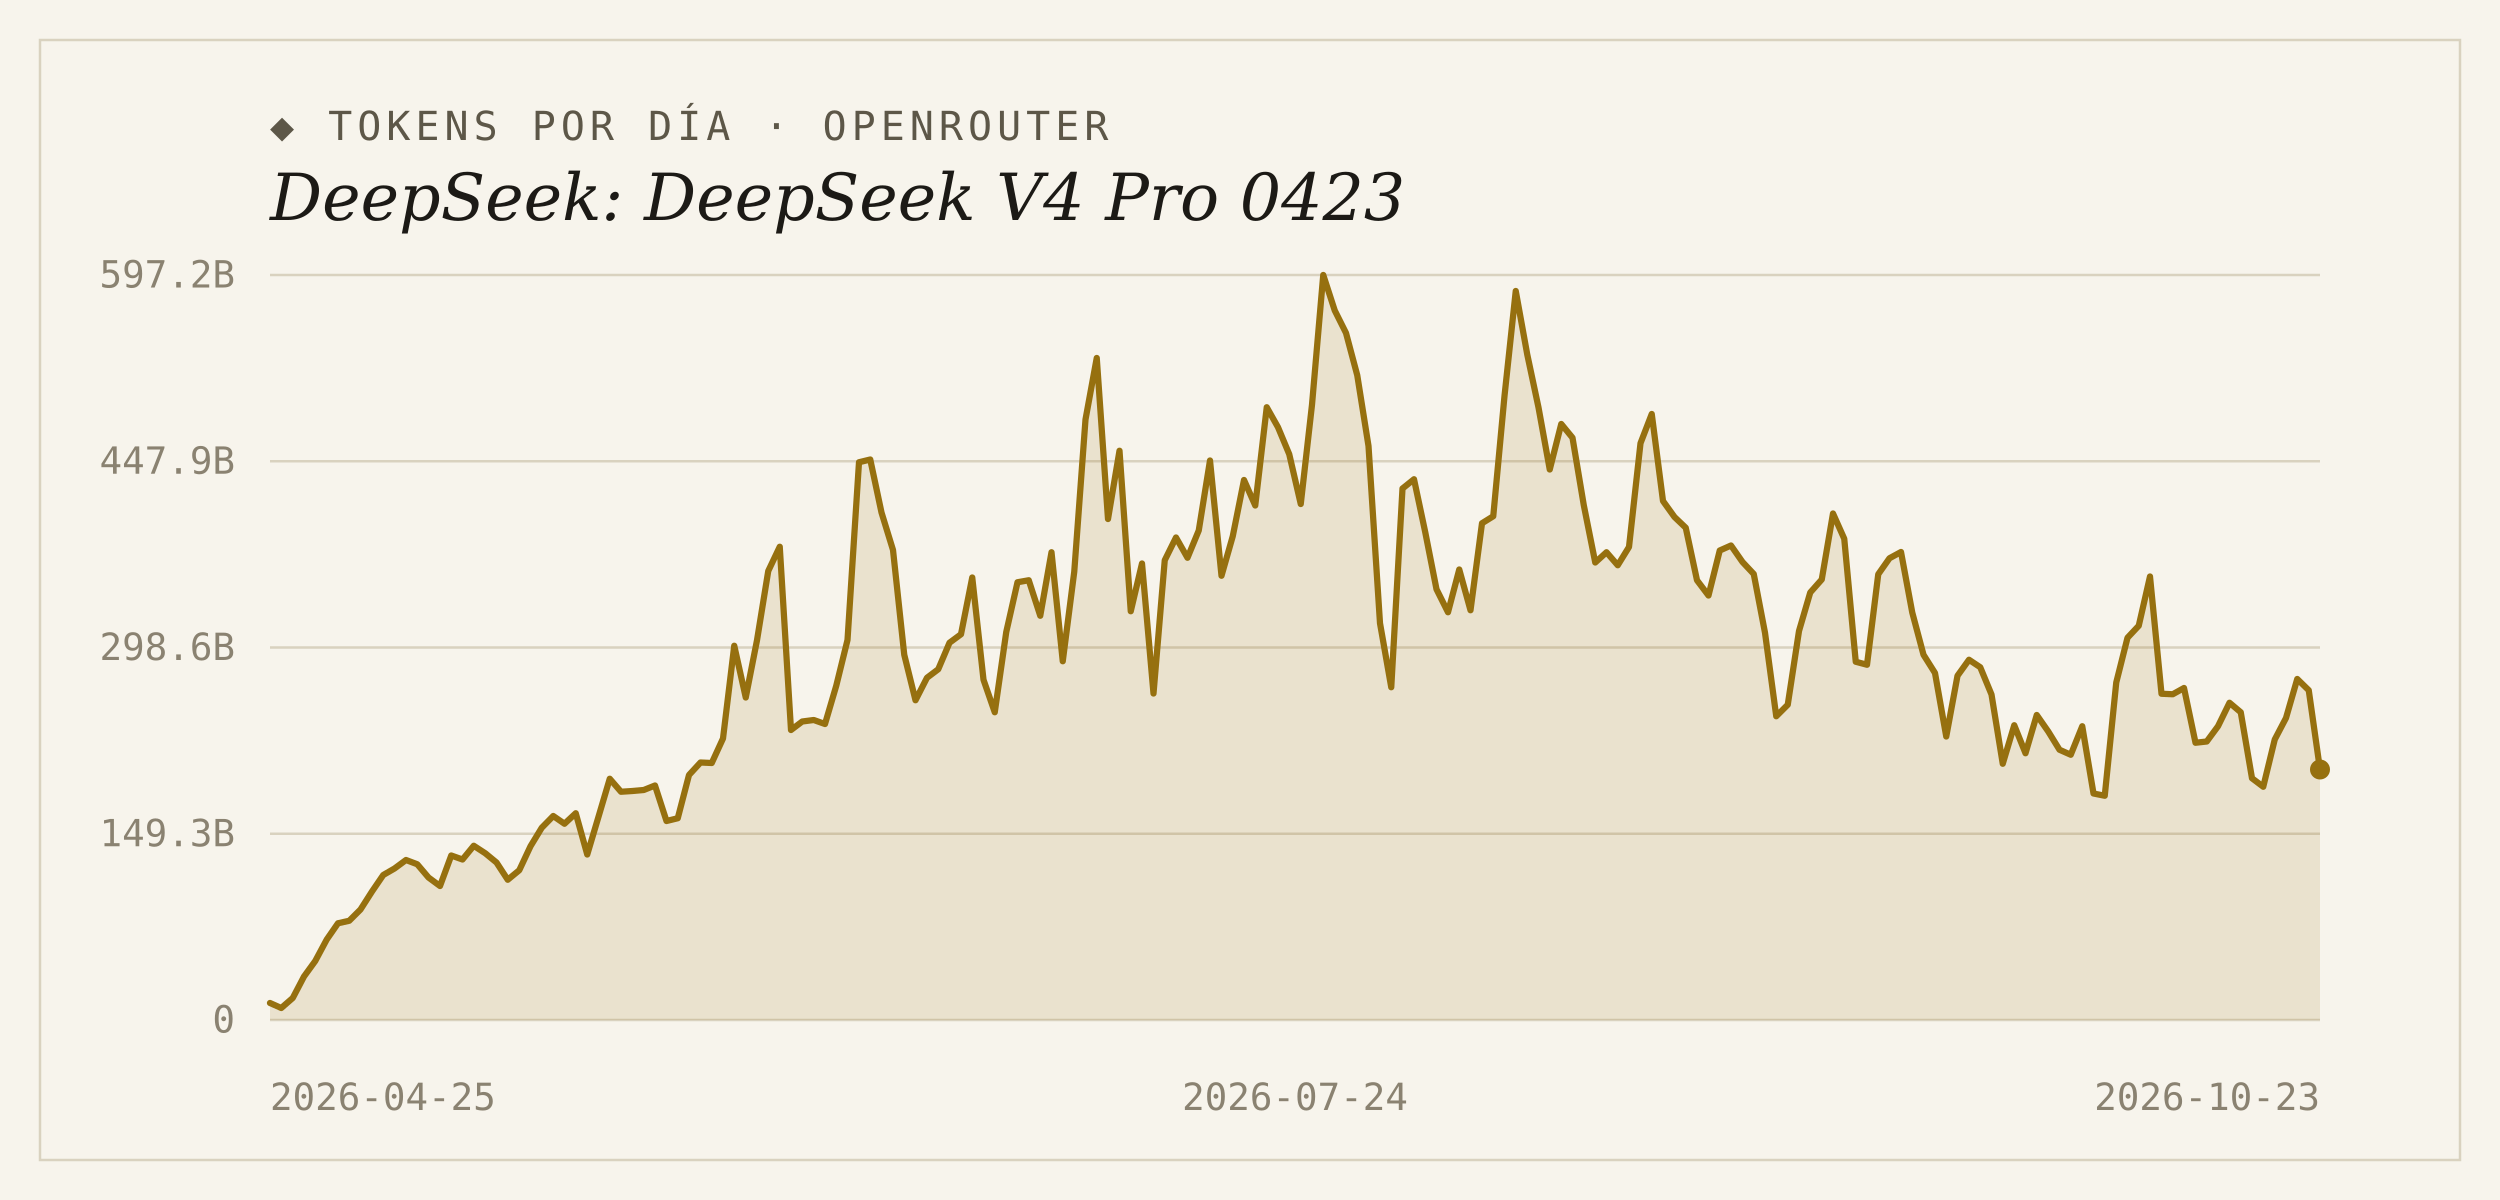
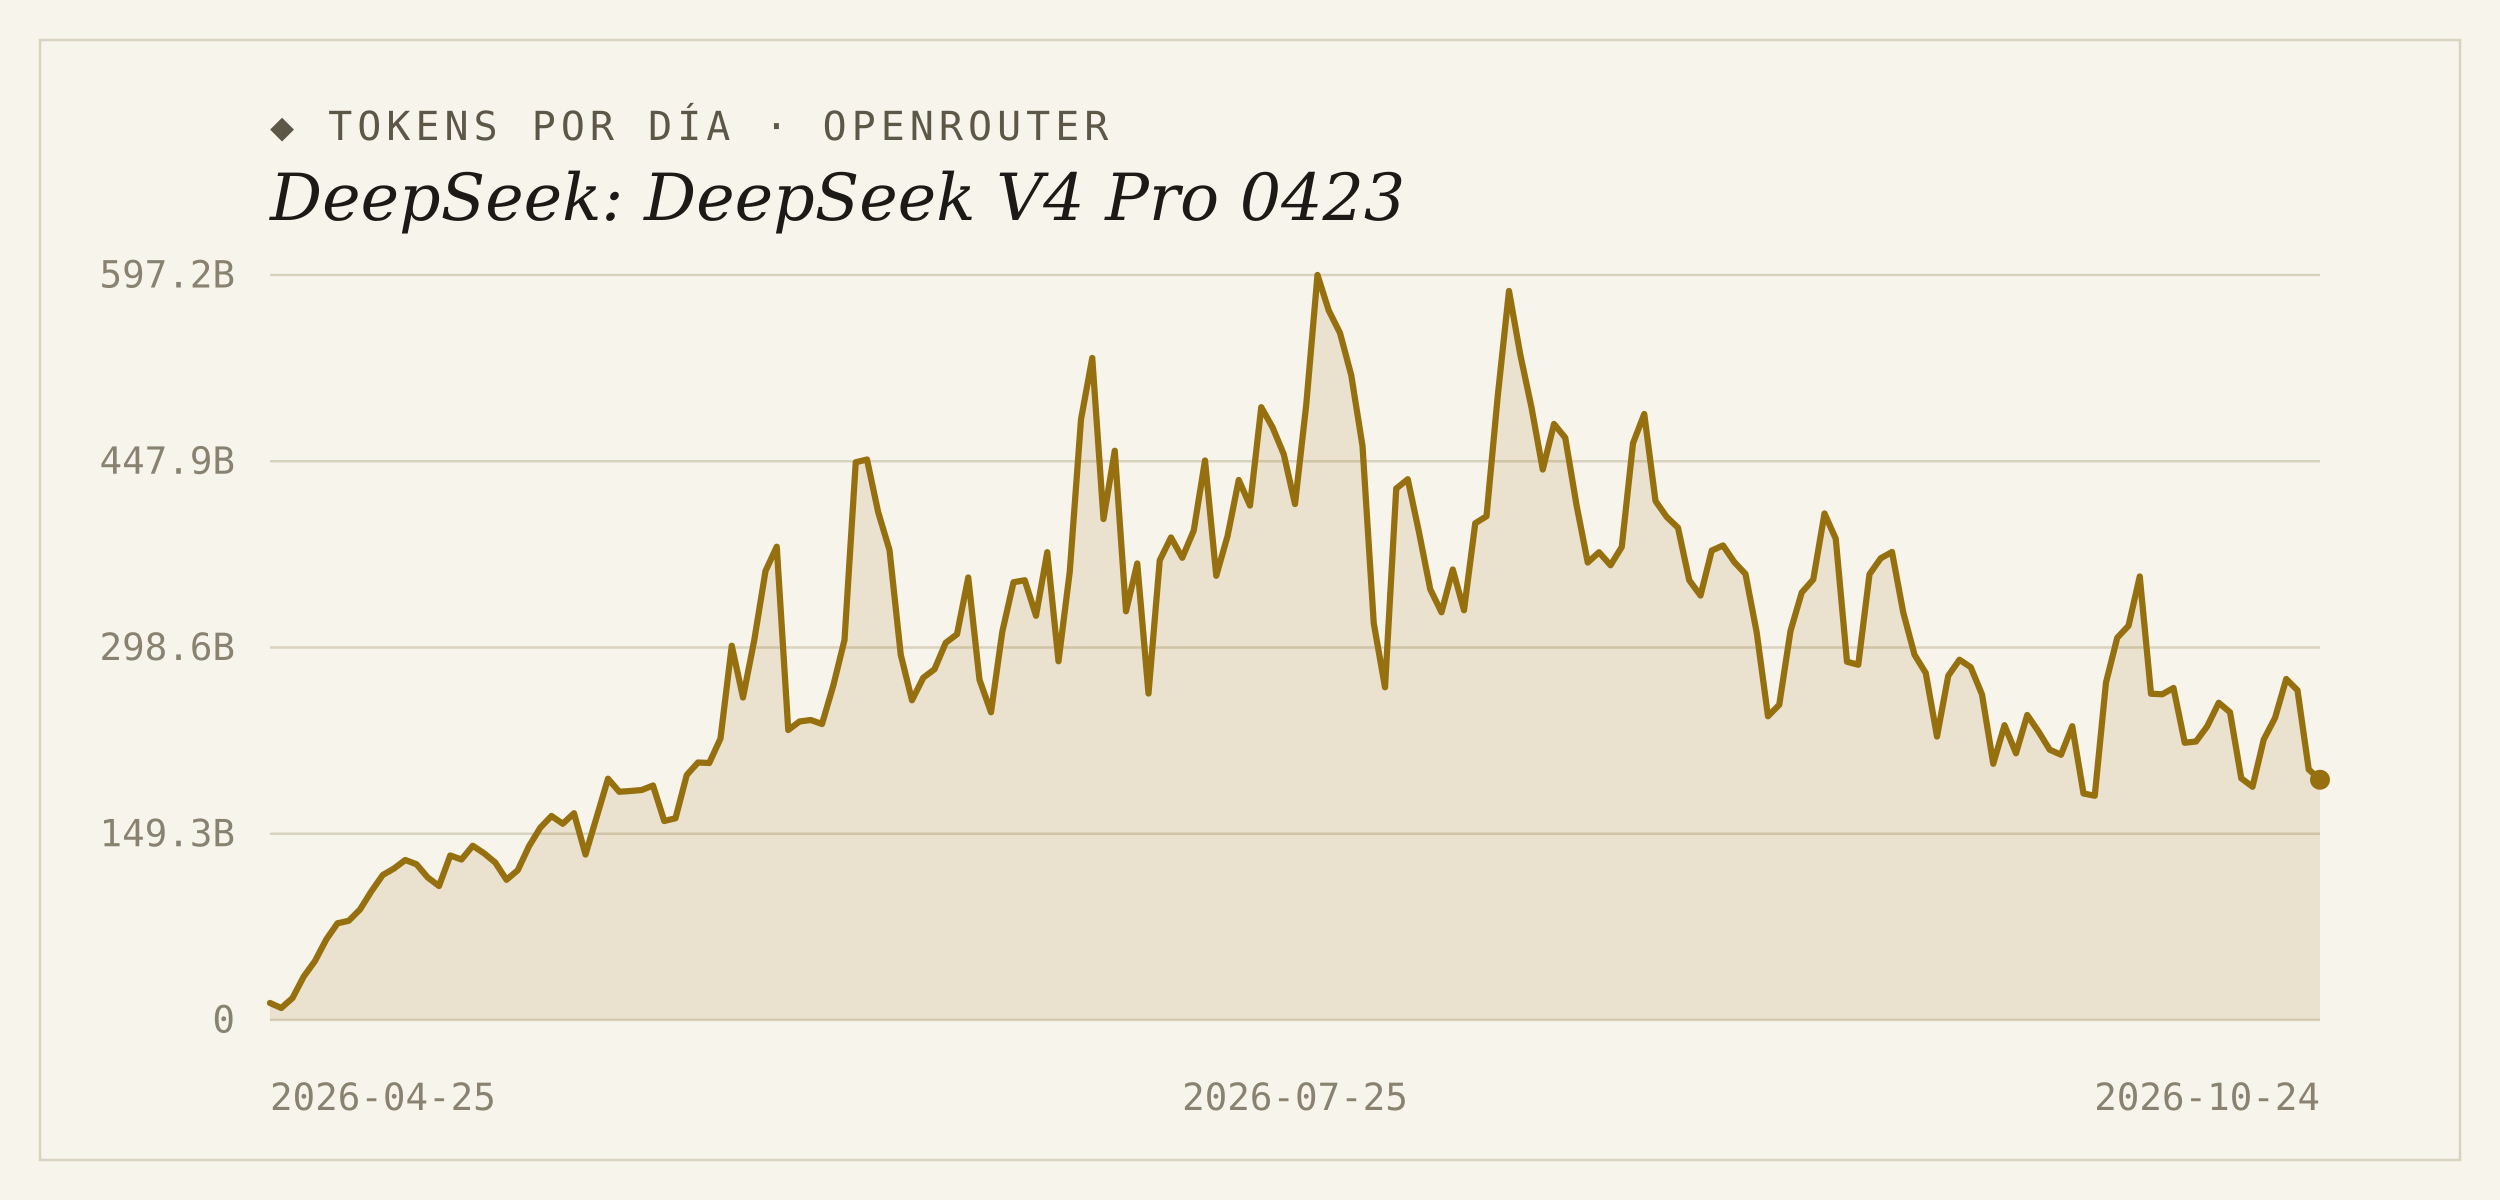
<svg xmlns="http://www.w3.org/2000/svg" width="1000" height="480" viewBox="0 0 1000 480">
  <rect width="1000" height="480" fill="#f7f4ec" />
  <rect x="16" y="16" width="968" height="448" fill="none" stroke="#d9d2bf" stroke-width="1" />
  <text x="108" y="56" font-family="'DejaVu Sans Mono', Consolas, monospace" font-size="16" letter-spacing="2" fill="#5d5748">◆ TOKENS POR DÍA · OPENROUTER</text>
  <text x="108" y="88" font-family="Georgia, 'DejaVu Serif', serif" font-size="26" font-style="italic" fill="#1c1a16">DeepSeek: DeepSeek V4 Pro 0423</text>
  <line x1="108" y1="408.0" x2="928" y2="408.0" stroke="#d9d2bf" stroke-width="1" />
  <text x="94" y="413" text-anchor="end" font-family="'DejaVu Sans Mono', Consolas, monospace" font-size="15" fill="#8a8271">0</text>
  <line x1="108" y1="333.5" x2="928" y2="333.5" stroke="#d9d2bf" stroke-width="1" />
  <text x="94" y="338.5" text-anchor="end" font-family="'DejaVu Sans Mono', Consolas, monospace" font-size="15" fill="#8a8271">149.3B</text>
  <line x1="108" y1="259.0" x2="928" y2="259.0" stroke="#d9d2bf" stroke-width="1" />
  <text x="94" y="264" text-anchor="end" font-family="'DejaVu Sans Mono', Consolas, monospace" font-size="15" fill="#8a8271">298.6B</text>
  <line x1="108" y1="184.5" x2="928" y2="184.5" stroke="#d9d2bf" stroke-width="1" />
  <text x="94" y="189.5" text-anchor="end" font-family="'DejaVu Sans Mono', Consolas, monospace" font-size="15" fill="#8a8271">447.9B</text>
  <line x1="108" y1="110.0" x2="928" y2="110.0" stroke="#d9d2bf" stroke-width="1" />
  <text x="94" y="115" text-anchor="end" font-family="'DejaVu Sans Mono', Consolas, monospace" font-size="15" fill="#8a8271">597.2B</text>
-   <path d="M 108,408.0 L 108.0,401.2 L 112.5,403.2 L 117.1,399.2 L 121.6,390.6 L 126.1,384.4 L 130.7,375.8 L 135.2,369.3 L 139.7,368.3 L 144.2,363.8 L 148.8,356.6 L 153.3,350.0 L 157.8,347.4 L 162.4,344.0 L 166.9,345.7 L 171.4,351.0 L 176.0,354.4 L 180.5,342.2 L 185.0,343.8 L 189.5,338.3 L 194.1,341.3 L 198.6,345.0 L 203.1,351.9 L 207.7,348.1 L 212.2,338.5 L 216.7,331.1 L 221.3,326.4 L 225.8,329.5 L 230.3,325.3 L 234.9,341.8 L 239.4,326.7 L 243.9,311.5 L 248.4,316.7 L 253.0,316.4 L 257.5,316.0 L 262.0,314.2 L 266.6,328.4 L 271.1,327.3 L 275.6,310.0 L 280.2,305.0 L 284.7,305.2 L 289.2,295.4 L 293.7,258.3 L 298.3,279.0 L 302.8,256.1 L 307.3,228.4 L 311.9,218.7 L 316.4,292.0 L 320.9,288.6 L 325.5,288.0 L 330.0,289.6 L 334.5,274.3 L 339.0,256.0 L 343.6,184.9 L 348.1,183.8 L 352.6,205.0 L 357.2,220.0 L 361.7,261.9 L 366.2,280.1 L 370.8,271.1 L 375.3,267.7 L 379.8,257.1 L 384.4,253.7 L 388.9,231.0 L 393.4,271.9 L 397.9,284.9 L 402.5,252.8 L 407.0,232.9 L 411.5,232.1 L 416.1,246.3 L 420.6,220.9 L 425.1,264.5 L 429.7,228.7 L 434.2,167.8 L 438.7,143.2 L 443.2,207.6 L 447.8,180.3 L 452.3,244.5 L 456.8,225.4 L 461.4,277.4 L 465.9,224.1 L 470.4,215.0 L 475.0,223.1 L 479.5,212.2 L 484.0,184.2 L 488.6,230.3 L 493.1,214.5 L 497.6,192.0 L 502.1,202.2 L 506.7,162.9 L 511.2,170.9 L 515.7,181.7 L 520.3,201.6 L 524.8,161.9 L 529.3,110.0 L 533.9,124.2 L 538.4,133.2 L 542.9,150.1 L 547.4,178.4 L 552.0,249.3 L 556.5,274.9 L 561.0,195.4 L 565.6,191.7 L 570.1,212.9 L 574.6,235.7 L 579.2,244.9 L 583.7,227.8 L 588.2,244.1 L 592.8,209.3 L 597.3,206.5 L 601.8,158.4 L 606.3,116.4 L 610.9,141.8 L 615.4,163.0 L 619.9,187.8 L 624.5,169.6 L 629.0,175.1 L 633.5,202.0 L 638.1,225.0 L 642.6,220.9 L 647.1,226.1 L 651.6,218.8 L 656.2,177.3 L 660.7,165.6 L 665.2,200.4 L 669.8,206.8 L 674.3,211.1 L 678.8,232.1 L 683.4,238.2 L 687.9,220.2 L 692.4,218.2 L 697.0,224.8 L 701.5,229.6 L 706.0,253.1 L 710.5,286.5 L 715.1,281.9 L 719.6,252.4 L 724.1,237.0 L 728.7,231.8 L 733.2,205.4 L 737.7,215.5 L 742.3,264.7 L 746.8,265.9 L 751.3,229.7 L 755.8,223.3 L 760.4,220.8 L 764.9,245.0 L 769.4,261.9 L 774.0,269.2 L 778.5,294.6 L 783.0,270.3 L 787.6,263.9 L 792.1,266.9 L 796.6,277.8 L 801.1,305.5 L 805.7,290.1 L 810.2,301.3 L 814.7,286.0 L 819.3,292.6 L 823.8,299.9 L 828.3,301.9 L 832.9,290.5 L 837.4,317.4 L 841.9,318.3 L 846.5,273.0 L 851.0,255.1 L 855.5,250.3 L 860.0,230.6 L 864.6,277.5 L 869.1,277.7 L 873.6,275.2 L 878.2,297.1 L 882.7,296.6 L 887.2,290.5 L 891.8,281.1 L 896.3,284.9 L 900.8,311.3 L 905.3,314.7 L 909.9,295.8 L 914.4,287.2 L 918.9,271.6 L 923.5,276.1 L 928.0,307.8 L 928.0,408.0 Z" fill="#96700f" fill-opacity="0.14" />
-   <polyline points="108.0,401.2 112.5,403.2 117.1,399.2 121.6,390.6 126.1,384.4 130.7,375.8 135.2,369.3 139.7,368.3 144.2,363.8 148.8,356.6 153.3,350.0 157.8,347.4 162.4,344.0 166.9,345.7 171.4,351.0 176.0,354.4 180.5,342.2 185.0,343.8 189.5,338.3 194.1,341.3 198.6,345.0 203.1,351.9 207.7,348.1 212.2,338.5 216.7,331.1 221.3,326.4 225.8,329.5 230.3,325.3 234.9,341.8 239.4,326.7 243.9,311.5 248.4,316.7 253.0,316.4 257.5,316.0 262.0,314.2 266.6,328.4 271.1,327.3 275.6,310.0 280.2,305.0 284.7,305.2 289.2,295.4 293.7,258.3 298.3,279.0 302.8,256.1 307.3,228.4 311.9,218.7 316.4,292.0 320.9,288.6 325.5,288.0 330.0,289.6 334.5,274.3 339.0,256.0 343.6,184.9 348.1,183.8 352.6,205.0 357.2,220.0 361.7,261.9 366.2,280.1 370.8,271.1 375.3,267.7 379.8,257.1 384.4,253.7 388.9,231.0 393.4,271.9 397.9,284.9 402.5,252.8 407.0,232.9 411.5,232.1 416.1,246.3 420.6,220.9 425.1,264.5 429.7,228.7 434.2,167.8 438.7,143.2 443.2,207.6 447.8,180.3 452.3,244.5 456.8,225.4 461.4,277.4 465.9,224.1 470.4,215.0 475.0,223.1 479.5,212.2 484.0,184.2 488.6,230.3 493.1,214.5 497.6,192.0 502.1,202.2 506.7,162.9 511.2,170.9 515.7,181.7 520.3,201.6 524.8,161.9 529.3,110.0 533.9,124.2 538.4,133.2 542.9,150.1 547.4,178.4 552.0,249.3 556.5,274.9 561.0,195.4 565.6,191.7 570.1,212.9 574.6,235.7 579.2,244.9 583.7,227.8 588.2,244.1 592.8,209.3 597.3,206.5 601.8,158.4 606.3,116.4 610.9,141.8 615.4,163.0 619.9,187.8 624.5,169.6 629.0,175.1 633.5,202.0 638.1,225.0 642.6,220.9 647.1,226.1 651.6,218.8 656.2,177.3 660.7,165.6 665.2,200.4 669.8,206.8 674.3,211.1 678.8,232.1 683.4,238.2 687.9,220.2 692.4,218.2 697.0,224.8 701.5,229.6 706.0,253.1 710.5,286.5 715.1,281.9 719.6,252.4 724.1,237.0 728.7,231.8 733.2,205.4 737.7,215.5 742.3,264.7 746.8,265.9 751.3,229.7 755.8,223.3 760.4,220.8 764.9,245.0 769.4,261.9 774.0,269.2 778.5,294.6 783.0,270.3 787.6,263.9 792.1,266.9 796.6,277.8 801.1,305.5 805.7,290.1 810.2,301.3 814.7,286.0 819.3,292.6 823.8,299.9 828.3,301.9 832.9,290.5 837.4,317.4 841.9,318.3 846.5,273.0 851.0,255.1 855.5,250.3 860.0,230.6 864.6,277.5 869.1,277.7 873.6,275.2 878.2,297.1 882.7,296.6 887.2,290.5 891.8,281.1 896.3,284.9 900.8,311.3 905.3,314.7 909.9,295.8 914.4,287.2 918.9,271.6 923.5,276.1 928.0,307.8" fill="none" stroke="#96700f" stroke-width="2.5" stroke-linejoin="round" stroke-linecap="round" />
-   <circle cx="928.0" cy="307.8" r="4" fill="#96700f" />
+   <path d="M 108,408.0 L 108.0,401.2 L 112.5,403.2 L 117.0,399.2 L 121.5,390.6 L 126.0,384.4 L 130.5,375.8 L 135.0,369.3 L 139.5,368.3 L 144.0,363.8 L 148.5,356.6 L 153.1,350.0 L 157.6,347.4 L 162.1,344.0 L 166.6,345.7 L 171.1,351.0 L 175.6,354.4 L 180.1,342.2 L 184.6,343.8 L 189.1,338.3 L 193.6,341.3 L 198.1,345.0 L 202.6,351.9 L 207.1,348.1 L 211.6,338.5 L 216.1,331.1 L 220.6,326.4 L 225.1,329.5 L 229.6,325.3 L 234.2,341.8 L 238.7,326.7 L 243.2,311.5 L 247.7,316.7 L 252.2,316.4 L 256.7,316.0 L 261.2,314.2 L 265.7,328.4 L 270.2,327.3 L 274.7,310.0 L 279.2,305.0 L 283.7,305.2 L 288.2,295.4 L 292.7,258.3 L 297.2,279.0 L 301.7,256.1 L 306.2,228.4 L 310.7,218.7 L 315.3,292.0 L 319.8,288.6 L 324.3,288.0 L 328.8,289.6 L 333.3,274.3 L 337.8,256.0 L 342.3,184.9 L 346.8,183.8 L 351.3,205.0 L 355.8,220.0 L 360.3,261.9 L 364.8,280.1 L 369.3,271.1 L 373.8,267.7 L 378.3,257.1 L 382.8,253.7 L 387.3,231.0 L 391.8,271.9 L 396.4,284.9 L 400.9,252.8 L 405.4,232.9 L 409.9,232.1 L 414.4,246.3 L 418.9,220.9 L 423.4,264.5 L 427.9,228.7 L 432.4,167.8 L 436.9,143.2 L 441.4,207.6 L 445.9,180.3 L 450.4,244.5 L 454.9,225.4 L 459.4,277.4 L 463.9,224.1 L 468.4,215.0 L 472.9,223.1 L 477.5,212.2 L 482.0,184.2 L 486.5,230.3 L 491.0,214.5 L 495.5,192.0 L 500.0,202.2 L 504.5,162.9 L 509.0,170.9 L 513.5,181.7 L 518.0,201.6 L 522.5,161.9 L 527.0,110.0 L 531.5,124.2 L 536.0,133.2 L 540.5,150.1 L 545.0,178.4 L 549.5,249.3 L 554.0,274.9 L 558.5,195.4 L 563.1,191.7 L 567.6,212.9 L 572.1,235.7 L 576.6,244.9 L 581.1,227.8 L 585.6,244.1 L 590.1,209.3 L 594.6,206.5 L 599.1,158.4 L 603.6,116.4 L 608.1,141.8 L 612.6,163.0 L 617.1,187.8 L 621.6,169.6 L 626.1,175.1 L 630.6,202.0 L 635.1,225.0 L 639.6,220.9 L 644.2,226.1 L 648.7,218.8 L 653.2,177.3 L 657.7,165.6 L 662.2,200.4 L 666.7,206.8 L 671.2,211.1 L 675.7,232.1 L 680.2,238.2 L 684.7,220.2 L 689.2,218.2 L 693.7,224.8 L 698.2,229.6 L 702.7,253.1 L 707.2,286.5 L 711.7,281.9 L 716.2,252.4 L 720.7,237.0 L 725.3,231.8 L 729.8,205.4 L 734.3,215.5 L 738.8,264.7 L 743.3,265.9 L 747.8,229.7 L 752.3,223.3 L 756.8,220.8 L 761.3,245.0 L 765.8,261.9 L 770.3,269.2 L 774.8,294.6 L 779.3,270.3 L 783.8,263.9 L 788.3,266.9 L 792.8,277.8 L 797.3,305.5 L 801.8,290.1 L 806.4,301.3 L 810.9,286.0 L 815.4,292.6 L 819.9,299.9 L 824.4,301.9 L 828.9,290.5 L 833.4,317.4 L 837.9,318.3 L 842.4,273.0 L 846.9,255.1 L 851.4,250.3 L 855.9,230.6 L 860.4,277.5 L 864.9,277.7 L 869.4,275.2 L 873.9,297.1 L 878.4,296.6 L 882.9,290.5 L 887.5,281.1 L 892.0,284.9 L 896.5,311.3 L 901.0,314.7 L 905.5,295.8 L 910.0,287.2 L 914.5,271.6 L 919.0,276.1 L 923.5,307.8 L 928.0,311.9 L 928.0,408.0 Z" fill="#96700f" fill-opacity="0.14" />
+   <polyline points="108.0,401.2 112.5,403.2 117.0,399.2 121.5,390.6 126.0,384.4 130.5,375.8 135.0,369.3 139.5,368.3 144.0,363.8 148.5,356.6 153.1,350.0 157.6,347.4 162.1,344.0 166.6,345.7 171.1,351.0 175.6,354.4 180.1,342.2 184.6,343.8 189.1,338.3 193.6,341.3 198.1,345.0 202.6,351.9 207.1,348.1 211.6,338.5 216.1,331.1 220.6,326.4 225.1,329.5 229.6,325.3 234.2,341.8 238.7,326.7 243.2,311.5 247.7,316.7 252.2,316.4 256.7,316.0 261.2,314.2 265.7,328.4 270.2,327.3 274.7,310.0 279.2,305.0 283.7,305.2 288.2,295.4 292.7,258.3 297.2,279.0 301.7,256.1 306.2,228.4 310.7,218.7 315.3,292.0 319.8,288.6 324.3,288.0 328.8,289.6 333.3,274.3 337.8,256.0 342.3,184.9 346.8,183.8 351.3,205.0 355.8,220.0 360.3,261.9 364.8,280.1 369.3,271.1 373.8,267.7 378.3,257.1 382.8,253.7 387.3,231.0 391.8,271.9 396.4,284.9 400.9,252.8 405.4,232.9 409.9,232.1 414.4,246.3 418.9,220.9 423.4,264.5 427.9,228.7 432.4,167.8 436.9,143.2 441.4,207.6 445.9,180.3 450.4,244.5 454.9,225.4 459.4,277.4 463.9,224.1 468.4,215.0 472.9,223.1 477.5,212.2 482.0,184.2 486.5,230.3 491.0,214.5 495.5,192.0 500.0,202.2 504.5,162.9 509.0,170.9 513.5,181.7 518.0,201.6 522.5,161.9 527.0,110.0 531.5,124.2 536.0,133.2 540.5,150.1 545.0,178.4 549.5,249.3 554.0,274.9 558.5,195.4 563.1,191.7 567.6,212.9 572.1,235.7 576.6,244.9 581.1,227.8 585.6,244.1 590.1,209.3 594.6,206.5 599.1,158.4 603.6,116.4 608.1,141.8 612.6,163.0 617.1,187.8 621.6,169.6 626.1,175.1 630.6,202.0 635.1,225.0 639.6,220.9 644.2,226.1 648.7,218.8 653.2,177.3 657.7,165.6 662.2,200.4 666.7,206.8 671.2,211.1 675.7,232.1 680.2,238.2 684.7,220.2 689.2,218.2 693.7,224.8 698.2,229.6 702.7,253.1 707.2,286.5 711.7,281.9 716.2,252.4 720.7,237.0 725.3,231.8 729.8,205.4 734.3,215.5 738.8,264.7 743.3,265.9 747.8,229.7 752.3,223.3 756.8,220.8 761.3,245.0 765.8,261.9 770.3,269.2 774.8,294.6 779.3,270.3 783.8,263.9 788.3,266.9 792.8,277.8 797.3,305.5 801.8,290.1 806.4,301.3 810.9,286.0 815.4,292.6 819.9,299.9 824.4,301.9 828.9,290.5 833.4,317.4 837.9,318.3 842.4,273.0 846.9,255.1 851.4,250.3 855.9,230.6 860.4,277.5 864.9,277.7 869.4,275.2 873.9,297.1 878.4,296.6 882.9,290.5 887.5,281.1 892.0,284.9 896.5,311.3 901.0,314.7 905.5,295.8 910.0,287.2 914.5,271.6 919.0,276.1 923.5,307.8 928.0,311.9" fill="none" stroke="#96700f" stroke-width="2.5" stroke-linejoin="round" stroke-linecap="round" />
+   <circle cx="928.0" cy="311.9" r="4" fill="#96700f" />
  <text x="108" y="444" text-anchor="start" font-family="'DejaVu Sans Mono', Consolas, monospace" font-size="15" fill="#8a8271">2026-04-25</text>
-   <text x="518" y="444" text-anchor="middle" font-family="'DejaVu Sans Mono', Consolas, monospace" font-size="15" fill="#8a8271">2026-07-24</text>
-   <text x="928" y="444" text-anchor="end" font-family="'DejaVu Sans Mono', Consolas, monospace" font-size="15" fill="#8a8271">2026-10-23</text>
+   <text x="518" y="444" text-anchor="middle" font-family="'DejaVu Sans Mono', Consolas, monospace" font-size="15" fill="#8a8271">2026-07-25</text>
+   <text x="928" y="444" text-anchor="end" font-family="'DejaVu Sans Mono', Consolas, monospace" font-size="15" fill="#8a8271">2026-10-24</text>
</svg>
